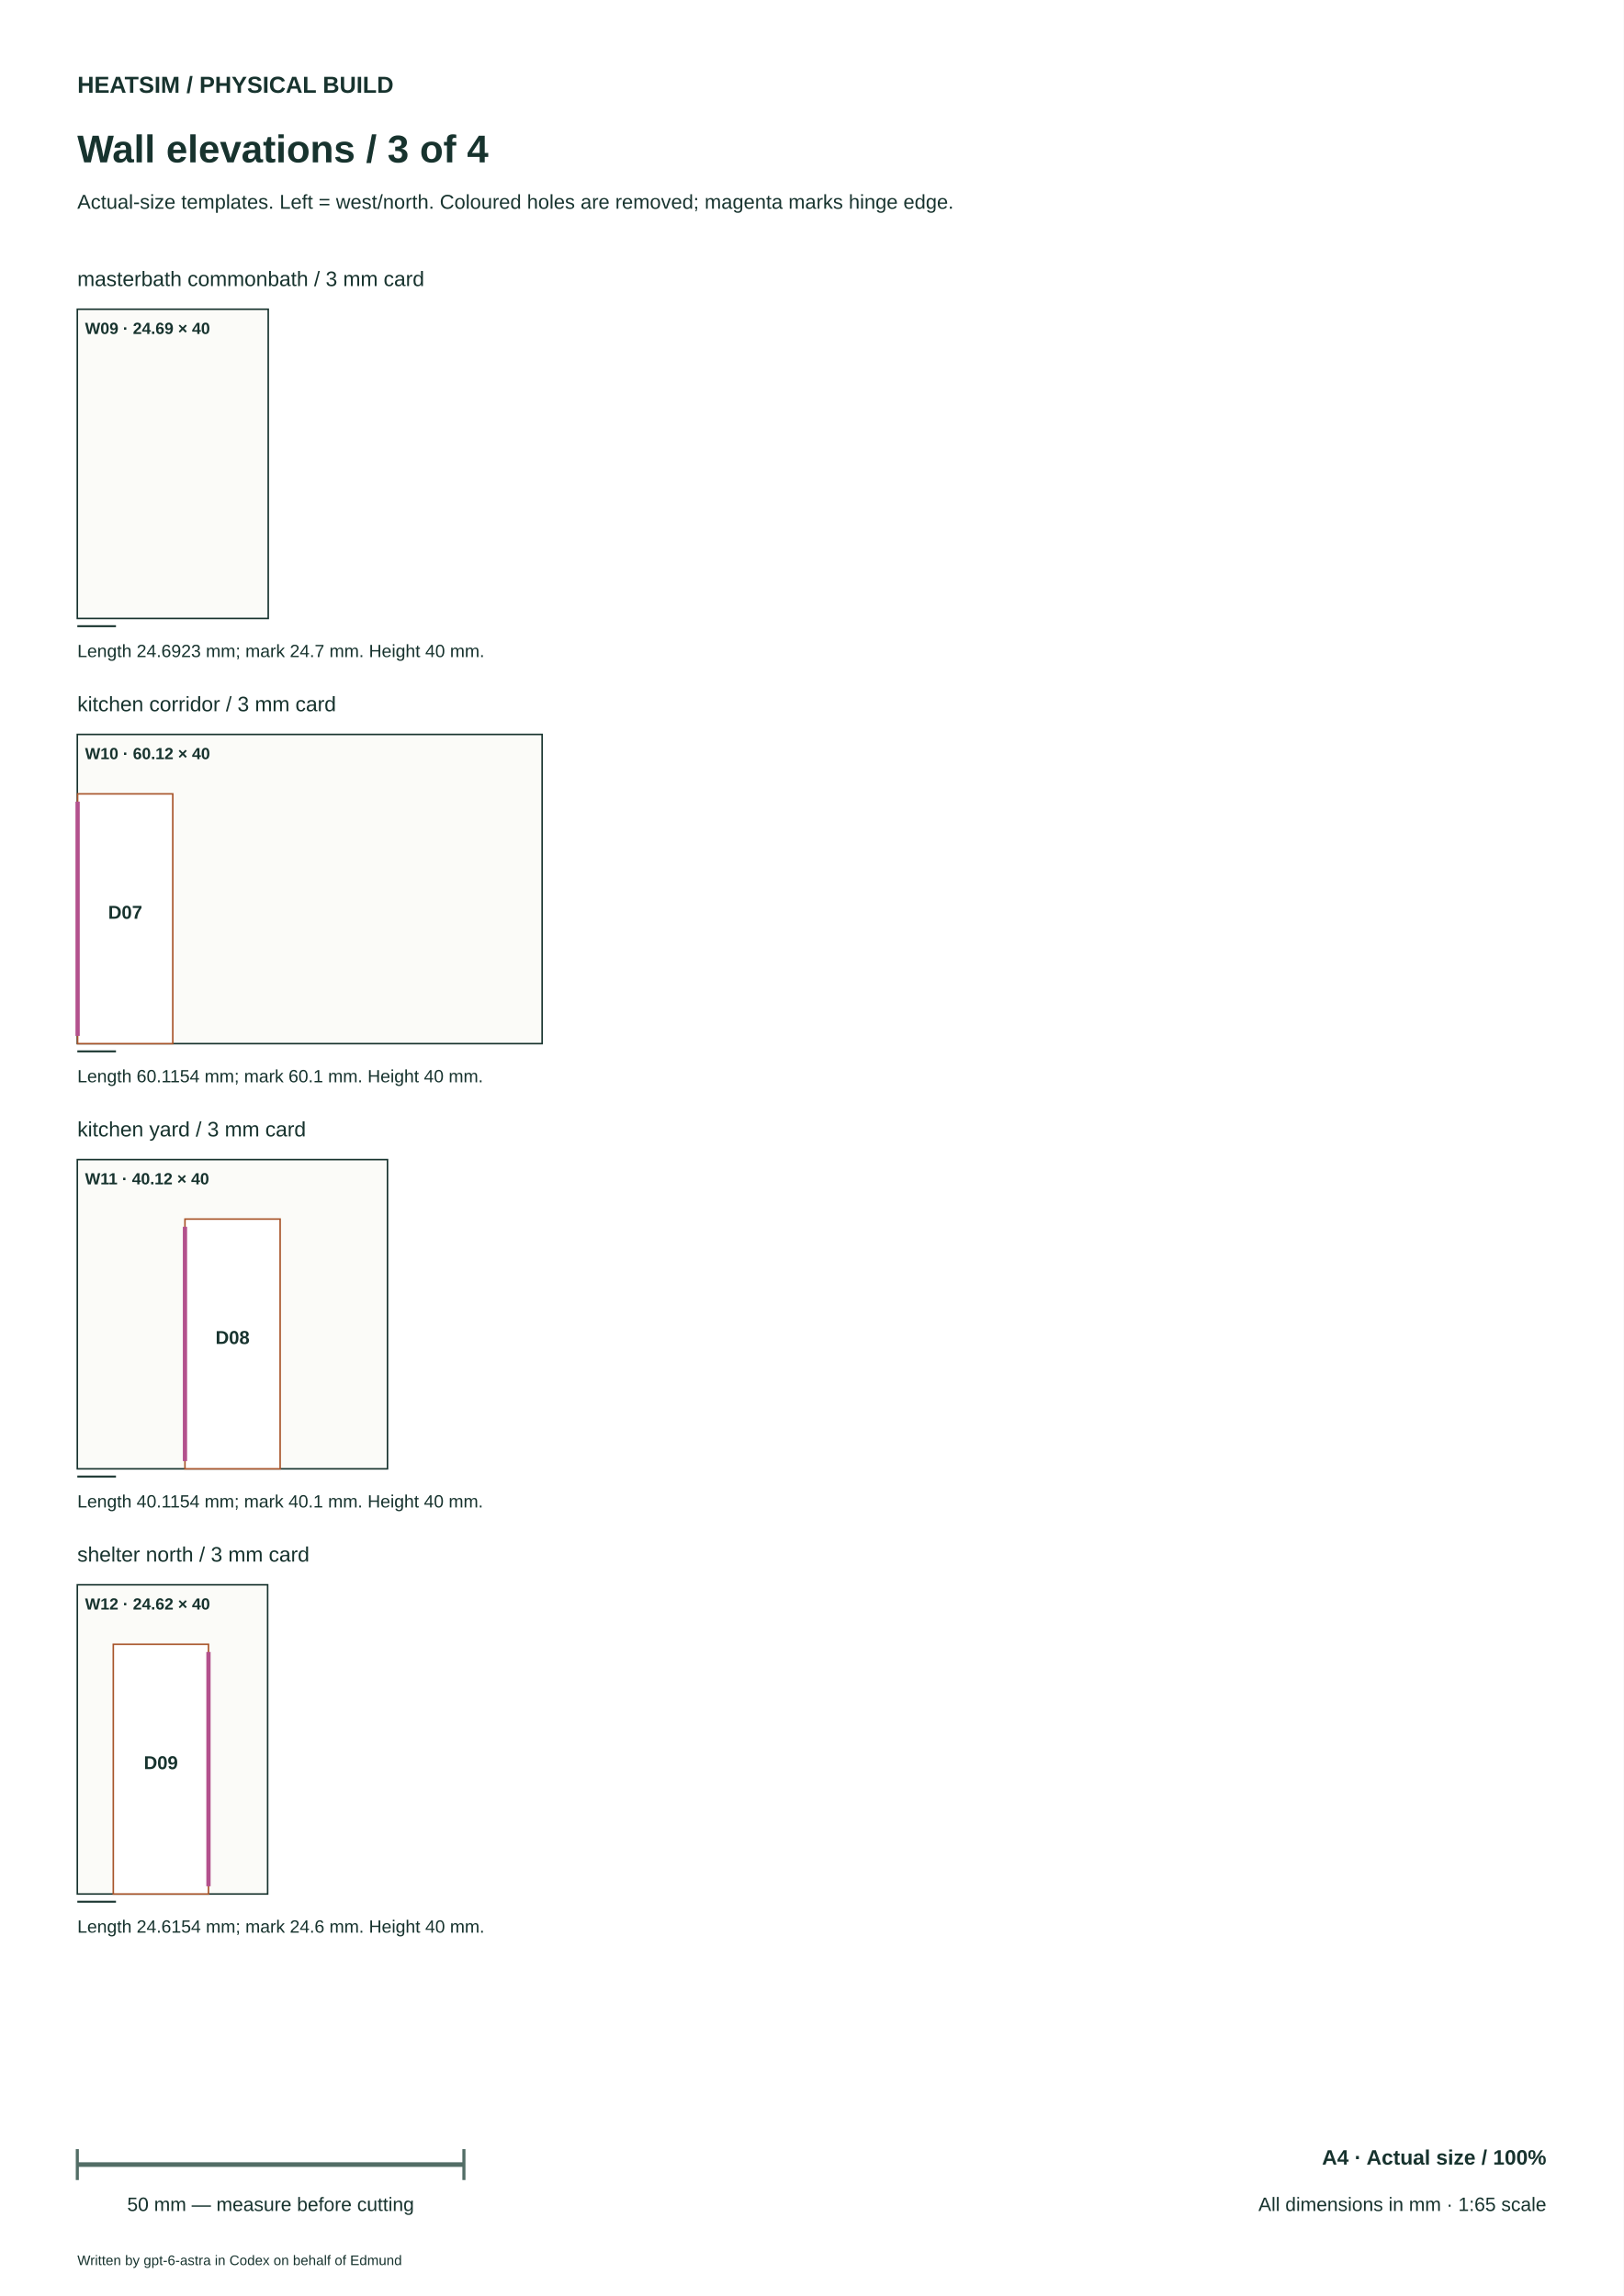
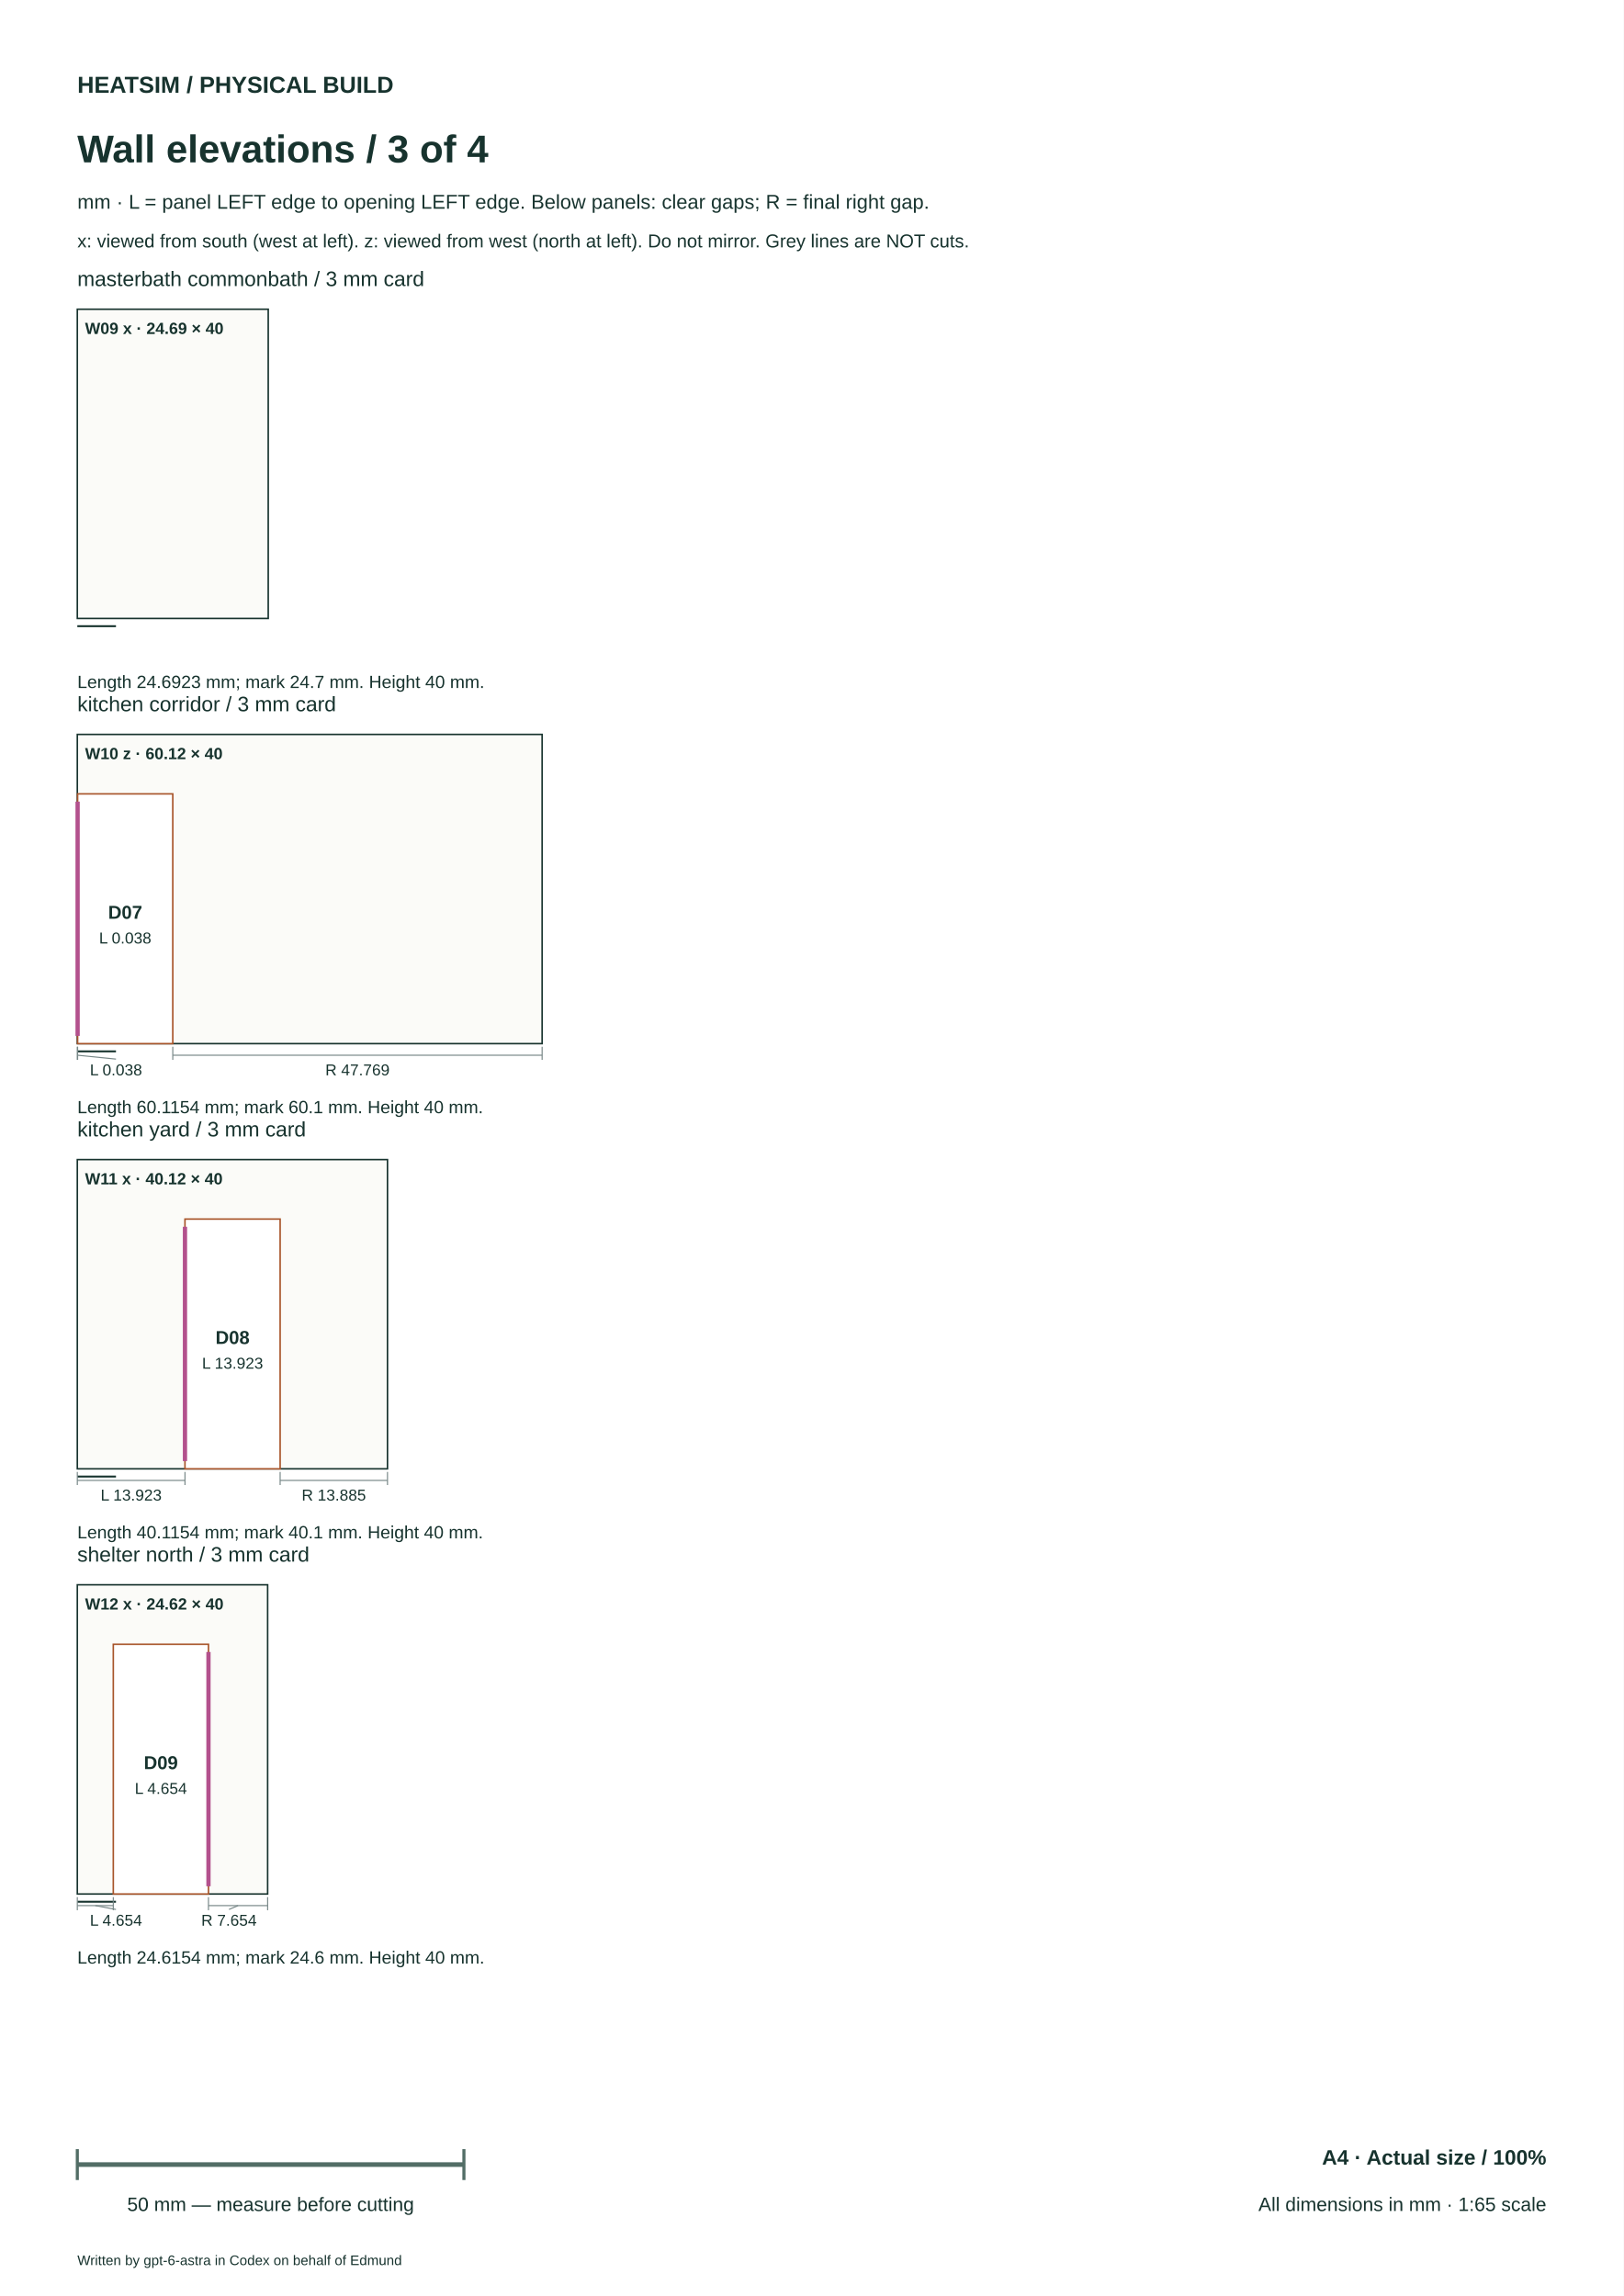
<svg xmlns="http://www.w3.org/2000/svg" width="210mm" height="297mm" viewBox="0 0 210 297">
  <rect width="210" height="297" fill="white" />
  <style>text{font-family:Arial,sans-serif;fill:#17332e}</style>
  <text x="10" y="12" font-size="3" text-anchor="start" font-weight="bold">HEATSIM / PHYSICAL BUILD</text>
  <text x="10" y="21" font-size="5" text-anchor="start" font-weight="bold">Wall elevations / 3 of 4</text>
-   <text x="10" y="27" font-size="2.6" text-anchor="start" font-weight="normal">Actual-size templates. Left = west/north. Coloured holes are removed; magenta marks hinge edge.</text>
+   <text x="10" y="27" font-size="2.6" text-anchor="start" font-weight="normal">mm · L = panel LEFT edge to opening LEFT edge. Below panels: clear gaps; R = final right gap.</text>
+   <text x="10" y="32" font-size="2.4" text-anchor="start" font-weight="normal">x: viewed from south (west at left). z: viewed from west (north at left). Do not mirror. Grey lines are NOT cuts.</text>
  <text x="10" y="37" font-size="2.7" text-anchor="start" font-weight="normal">masterbath commonbath / 3 mm card</text>
  <rect x="10" y="40" width="24.692" height="40" fill="#fbfbf8" stroke="#17332e" stroke-width="0.2" stroke-dasharray="" />
-   <text x="11" y="43.2" font-size="2.1" text-anchor="start" font-weight="bold">W09 · 24.69 × 40</text>
+   <text x="11" y="43.2" font-size="2.1" text-anchor="start" font-weight="bold">W09 x · 24.69 × 40</text>
  <line x1="10" y1="81" x2="15" y2="81" stroke="#17332e" stroke-width="0.25" />
-   <text x="10" y="85" font-size="2.3" text-anchor="start" font-weight="normal">Length 24.6923 mm; mark 24.7 mm. Height 40 mm.</text>
+   <text x="10" y="89" font-size="2.3" text-anchor="start" font-weight="normal">Length 24.6923 mm; mark 24.7 mm. Height 40 mm.</text>
  <text x="10" y="92" font-size="2.7" text-anchor="start" font-weight="normal">kitchen corridor / 3 mm card</text>
  <rect x="10" y="95" width="60.115" height="40" fill="#fbfbf8" stroke="#17332e" stroke-width="0.2" stroke-dasharray="" />
-   <text x="11" y="98.2" font-size="2.1" text-anchor="start" font-weight="bold">W10 · 60.12 × 40</text>
+   <text x="11" y="98.2" font-size="2.1" text-anchor="start" font-weight="bold">W10 z · 60.12 × 40</text>
  <rect x="10.038" y="102.692" width="12.308" height="32.308" fill="#fff" stroke="#a8552b" stroke-width="0.2" stroke-dasharray="" />
  <text x="16.192" y="118.846" font-size="2.4" text-anchor="middle" font-weight="bold">D07</text>
  <line x1="10.038" y1="103.692" x2="10.038" y2="134" stroke="#b3518d" stroke-width="0.55" />
  <line x1="10" y1="136" x2="15" y2="136" stroke="#17332e" stroke-width="0.25" />
-   <text x="10" y="140" font-size="2.3" text-anchor="start" font-weight="normal">Length 60.1154 mm; mark 60.1 mm. Height 40 mm.</text>
+   <g class="measurement-annotations" data-panel="W10">
+     <text x="16.192" y="122.046" font-size="2.05" text-anchor="middle" font-weight="normal">L 0.038</text>
+     <line x1="10" y1="136.5" x2="10.038" y2="136.5" stroke="#778787" stroke-width="0.14" />
+     <line x1="10" y1="135.4" x2="10" y2="137.1" stroke="#778787" stroke-width="0.14" />
+     <line x1="10.038" y1="135.4" x2="10.038" y2="137.1" stroke="#778787" stroke-width="0.14" />
+     <line x1="10.019" y1="136.5" x2="15" y2="137" stroke="#778787" stroke-width="0.14" />
+     <text x="15" y="139.1" font-size="2.05" text-anchor="middle" font-weight="normal">L 0.038</text>
+     <line x1="22.346" y1="136.5" x2="70.115" y2="136.5" stroke="#778787" stroke-width="0.14" />
+     <line x1="22.346" y1="135.4" x2="22.346" y2="137.1" stroke="#778787" stroke-width="0.14" />
+     <line x1="70.115" y1="135.4" x2="70.115" y2="137.1" stroke="#778787" stroke-width="0.14" />
+     <text x="46.231" y="139.1" font-size="2.05" text-anchor="middle" font-weight="normal">R 47.769</text>
+   </g>
+   <text x="10" y="144" font-size="2.3" text-anchor="start" font-weight="normal">Length 60.1154 mm; mark 60.1 mm. Height 40 mm.</text>
  <text x="10" y="147" font-size="2.7" text-anchor="start" font-weight="normal">kitchen yard / 3 mm card</text>
  <rect x="10" y="150" width="40.115" height="40" fill="#fbfbf8" stroke="#17332e" stroke-width="0.2" stroke-dasharray="" />
-   <text x="11" y="153.2" font-size="2.1" text-anchor="start" font-weight="bold">W11 · 40.12 × 40</text>
+   <text x="11" y="153.2" font-size="2.1" text-anchor="start" font-weight="bold">W11 x · 40.12 × 40</text>
  <rect x="23.923" y="157.692" width="12.308" height="32.308" fill="#fff" stroke="#a8552b" stroke-width="0.2" stroke-dasharray="" />
  <text x="30.077" y="173.846" font-size="2.4" text-anchor="middle" font-weight="bold">D08</text>
  <line x1="23.923" y1="158.692" x2="23.923" y2="189" stroke="#b3518d" stroke-width="0.55" />
  <line x1="10" y1="191" x2="15" y2="191" stroke="#17332e" stroke-width="0.25" />
-   <text x="10" y="195" font-size="2.3" text-anchor="start" font-weight="normal">Length 40.1154 mm; mark 40.1 mm. Height 40 mm.</text>
+   <g class="measurement-annotations" data-panel="W11">
+     <text x="30.077" y="177.046" font-size="2.05" text-anchor="middle" font-weight="normal">L 13.923</text>
+     <line x1="10" y1="191.5" x2="23.923" y2="191.5" stroke="#778787" stroke-width="0.14" />
+     <line x1="10" y1="190.4" x2="10" y2="192.1" stroke="#778787" stroke-width="0.14" />
+     <line x1="23.923" y1="190.4" x2="23.923" y2="192.1" stroke="#778787" stroke-width="0.14" />
+     <text x="16.962" y="194.1" font-size="2.05" text-anchor="middle" font-weight="normal">L 13.923</text>
+     <line x1="36.231" y1="191.5" x2="50.115" y2="191.5" stroke="#778787" stroke-width="0.14" />
+     <line x1="36.231" y1="190.4" x2="36.231" y2="192.1" stroke="#778787" stroke-width="0.14" />
+     <line x1="50.115" y1="190.4" x2="50.115" y2="192.1" stroke="#778787" stroke-width="0.14" />
+     <text x="43.173" y="194.1" font-size="2.05" text-anchor="middle" font-weight="normal">R 13.885</text>
+   </g>
+   <text x="10" y="199" font-size="2.3" text-anchor="start" font-weight="normal">Length 40.1154 mm; mark 40.1 mm. Height 40 mm.</text>
  <text x="10" y="202" font-size="2.7" text-anchor="start" font-weight="normal">shelter north / 3 mm card</text>
  <rect x="10" y="205" width="24.615" height="40" fill="#fbfbf8" stroke="#17332e" stroke-width="0.2" stroke-dasharray="" />
-   <text x="11" y="208.2" font-size="2.1" text-anchor="start" font-weight="bold">W12 · 24.62 × 40</text>
+   <text x="11" y="208.2" font-size="2.1" text-anchor="start" font-weight="bold">W12 x · 24.62 × 40</text>
  <rect x="14.654" y="212.692" width="12.308" height="32.308" fill="#fff" stroke="#a8552b" stroke-width="0.2" stroke-dasharray="" />
  <text x="20.808" y="228.846" font-size="2.4" text-anchor="middle" font-weight="bold">D09</text>
  <line x1="26.962" y1="213.692" x2="26.962" y2="244" stroke="#b3518d" stroke-width="0.55" />
  <line x1="10" y1="246" x2="15" y2="246" stroke="#17332e" stroke-width="0.25" />
-   <text x="10" y="250" font-size="2.3" text-anchor="start" font-weight="normal">Length 24.6154 mm; mark 24.6 mm. Height 40 mm.</text>
+   <g class="measurement-annotations" data-panel="W12">
+     <text x="20.808" y="232.046" font-size="2.05" text-anchor="middle" font-weight="normal">L 4.654</text>
+     <line x1="10" y1="246.5" x2="14.654" y2="246.5" stroke="#778787" stroke-width="0.14" />
+     <line x1="10" y1="245.4" x2="10" y2="247.1" stroke="#778787" stroke-width="0.14" />
+     <line x1="14.654" y1="245.4" x2="14.654" y2="247.1" stroke="#778787" stroke-width="0.14" />
+     <line x1="12.327" y1="246.5" x2="15" y2="247" stroke="#778787" stroke-width="0.14" />
+     <text x="15" y="249.1" font-size="2.05" text-anchor="middle" font-weight="normal">L 4.654</text>
+     <line x1="26.962" y1="246.5" x2="34.615" y2="246.5" stroke="#778787" stroke-width="0.14" />
+     <line x1="26.962" y1="245.4" x2="26.962" y2="247.1" stroke="#778787" stroke-width="0.14" />
+     <line x1="34.615" y1="245.4" x2="34.615" y2="247.1" stroke="#778787" stroke-width="0.14" />
+     <line x1="30.788" y1="246.5" x2="29.615" y2="247" stroke="#778787" stroke-width="0.14" />
+     <text x="29.615" y="249.1" font-size="2.05" text-anchor="middle" font-weight="normal">R 7.654</text>
+   </g>
+   <text x="10" y="254" font-size="2.3" text-anchor="start" font-weight="normal">Length 24.6154 mm; mark 24.6 mm. Height 40 mm.</text>
  <line x1="10" y1="280" x2="60" y2="280" stroke="#526d66" stroke-width="0.6" />
  <line x1="10" y1="278" x2="10" y2="282" stroke="#526d66" stroke-width="0.4" />
  <line x1="60" y1="278" x2="60" y2="282" stroke="#526d66" stroke-width="0.4" />
  <text x="35" y="286" font-size="2.5" text-anchor="middle" font-weight="normal">50 mm — measure before cutting</text>
  <text x="200" y="280" font-size="2.7" text-anchor="end" font-weight="bold">A4 · Actual size / 100%</text>
  <text x="200" y="286" font-size="2.5" text-anchor="end" font-weight="normal">All dimensions in mm · 1:65 scale</text>
  <text x="10" y="293" font-size="1.8" text-anchor="start" font-weight="normal">Written by gpt-6-astra in Codex on behalf of Edmund</text>
</svg>
